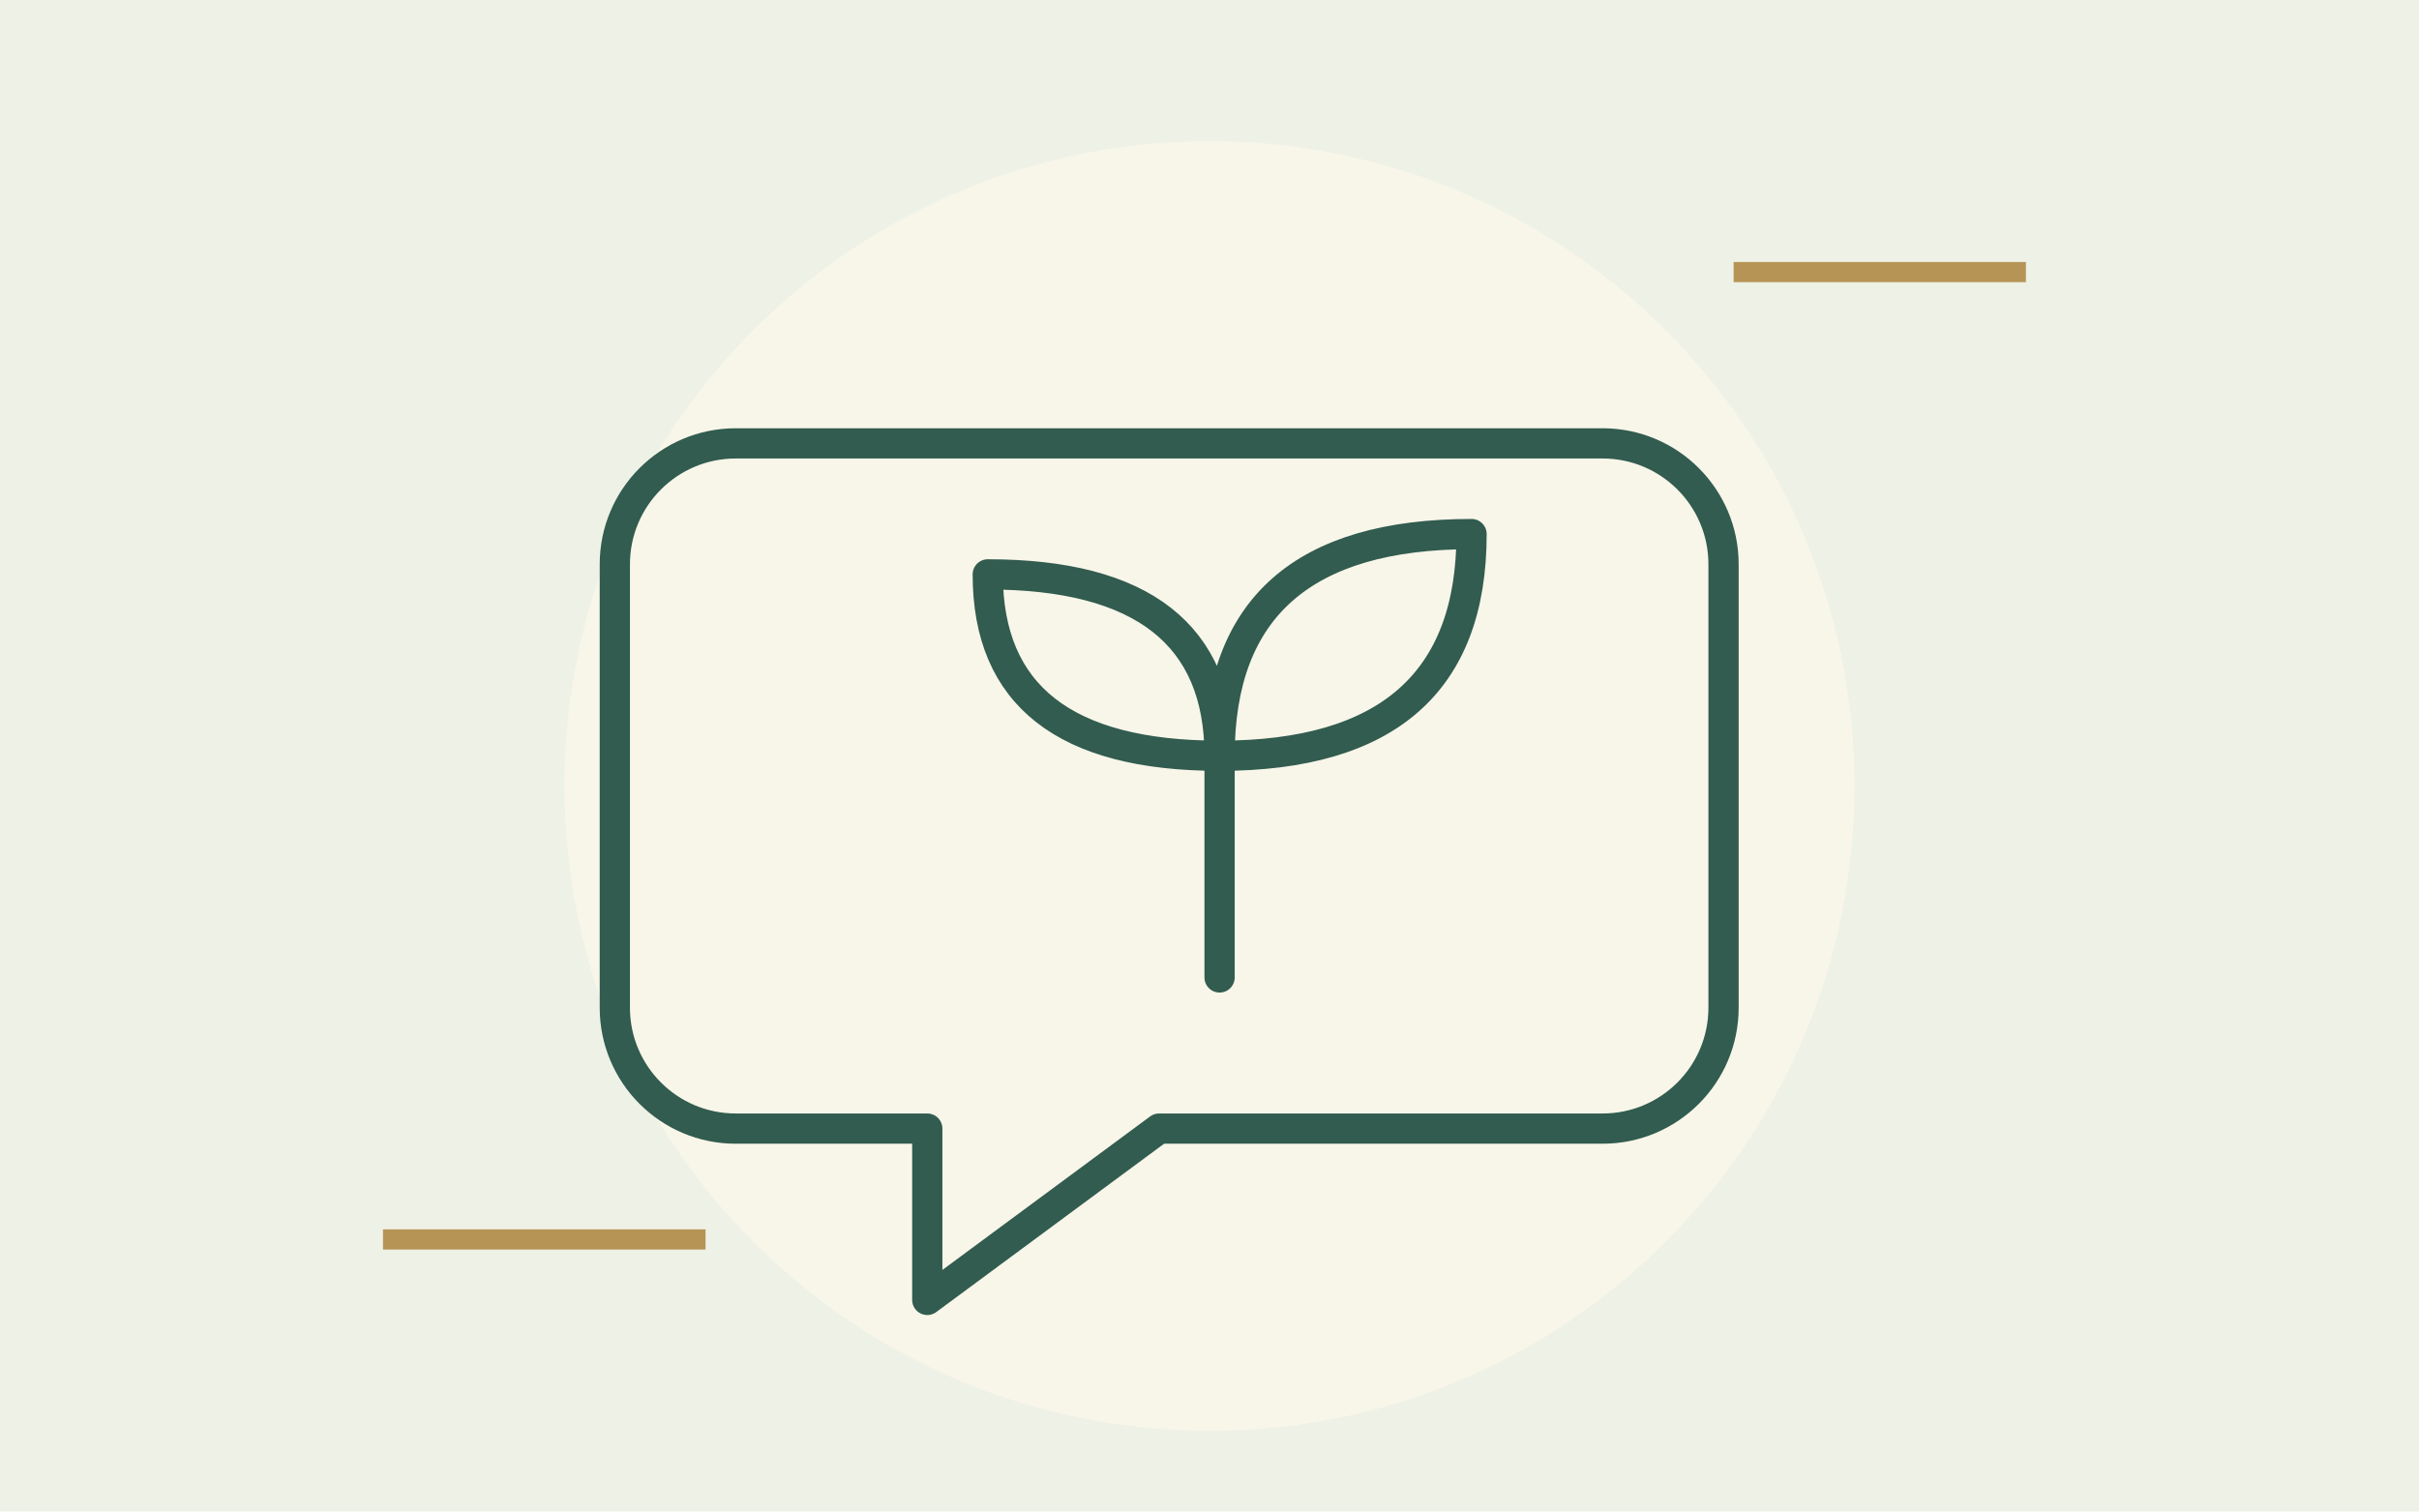
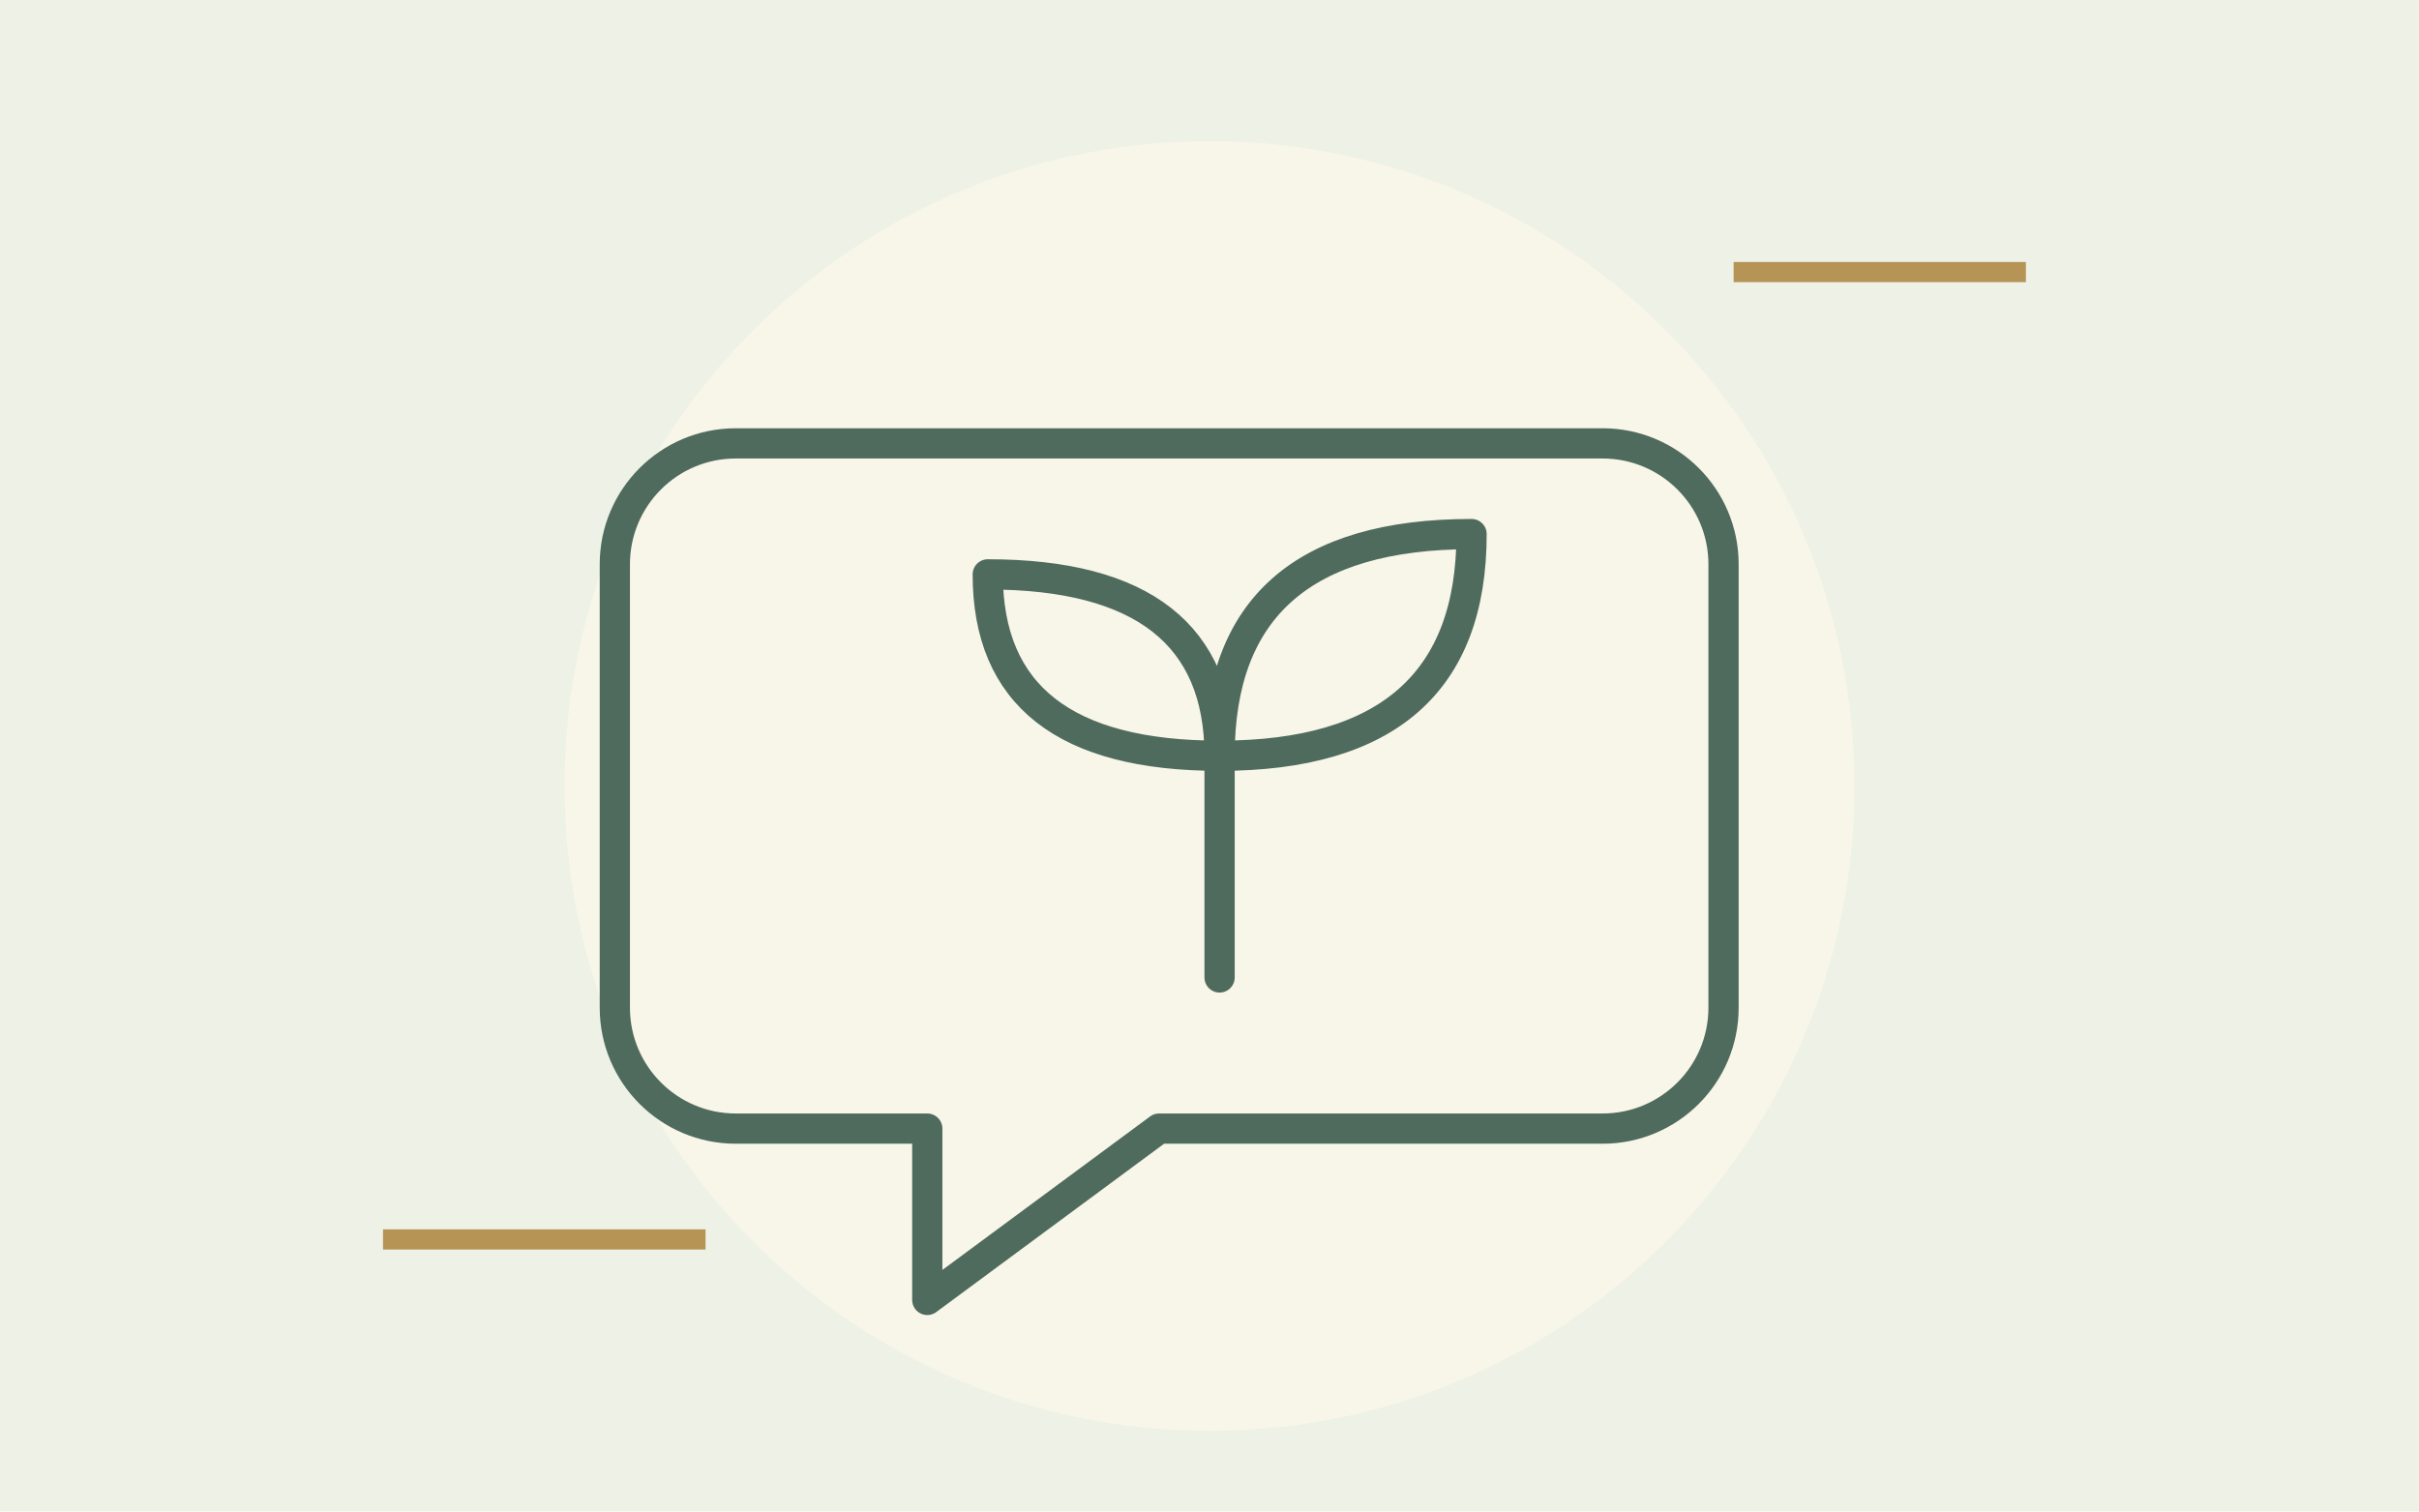
<svg xmlns="http://www.w3.org/2000/svg" viewBox="0 0 240 150">
  <rect width="240" height="150" fill="#eef1e6" />
  <circle cx="120" cy="78" r="64" fill="#f8f5e9" />
-   <g fill="none" stroke="#315c4f" stroke-width="3" stroke-linecap="round" stroke-linejoin="round">
+   <g fill="none" stroke="#4F6B5D" stroke-width="3" stroke-linecap="round" stroke-linejoin="round">
    <path d="M73 44h86a12 12 0 0 1 12 12v44a12 12 0 0 1-12 12h-44l-23 17v-17H73a12 12 0 0 1-12-12V56a12 12 0 0 1 12-12z" />
    <path d="M121 97V75q-23 0-23-18 23 0 23 18 0-22 25-22 0 22-25 22" />
  </g>
  <path d="M38 123h32M172 27h29" stroke="#b59455" stroke-width="2" />
</svg>
